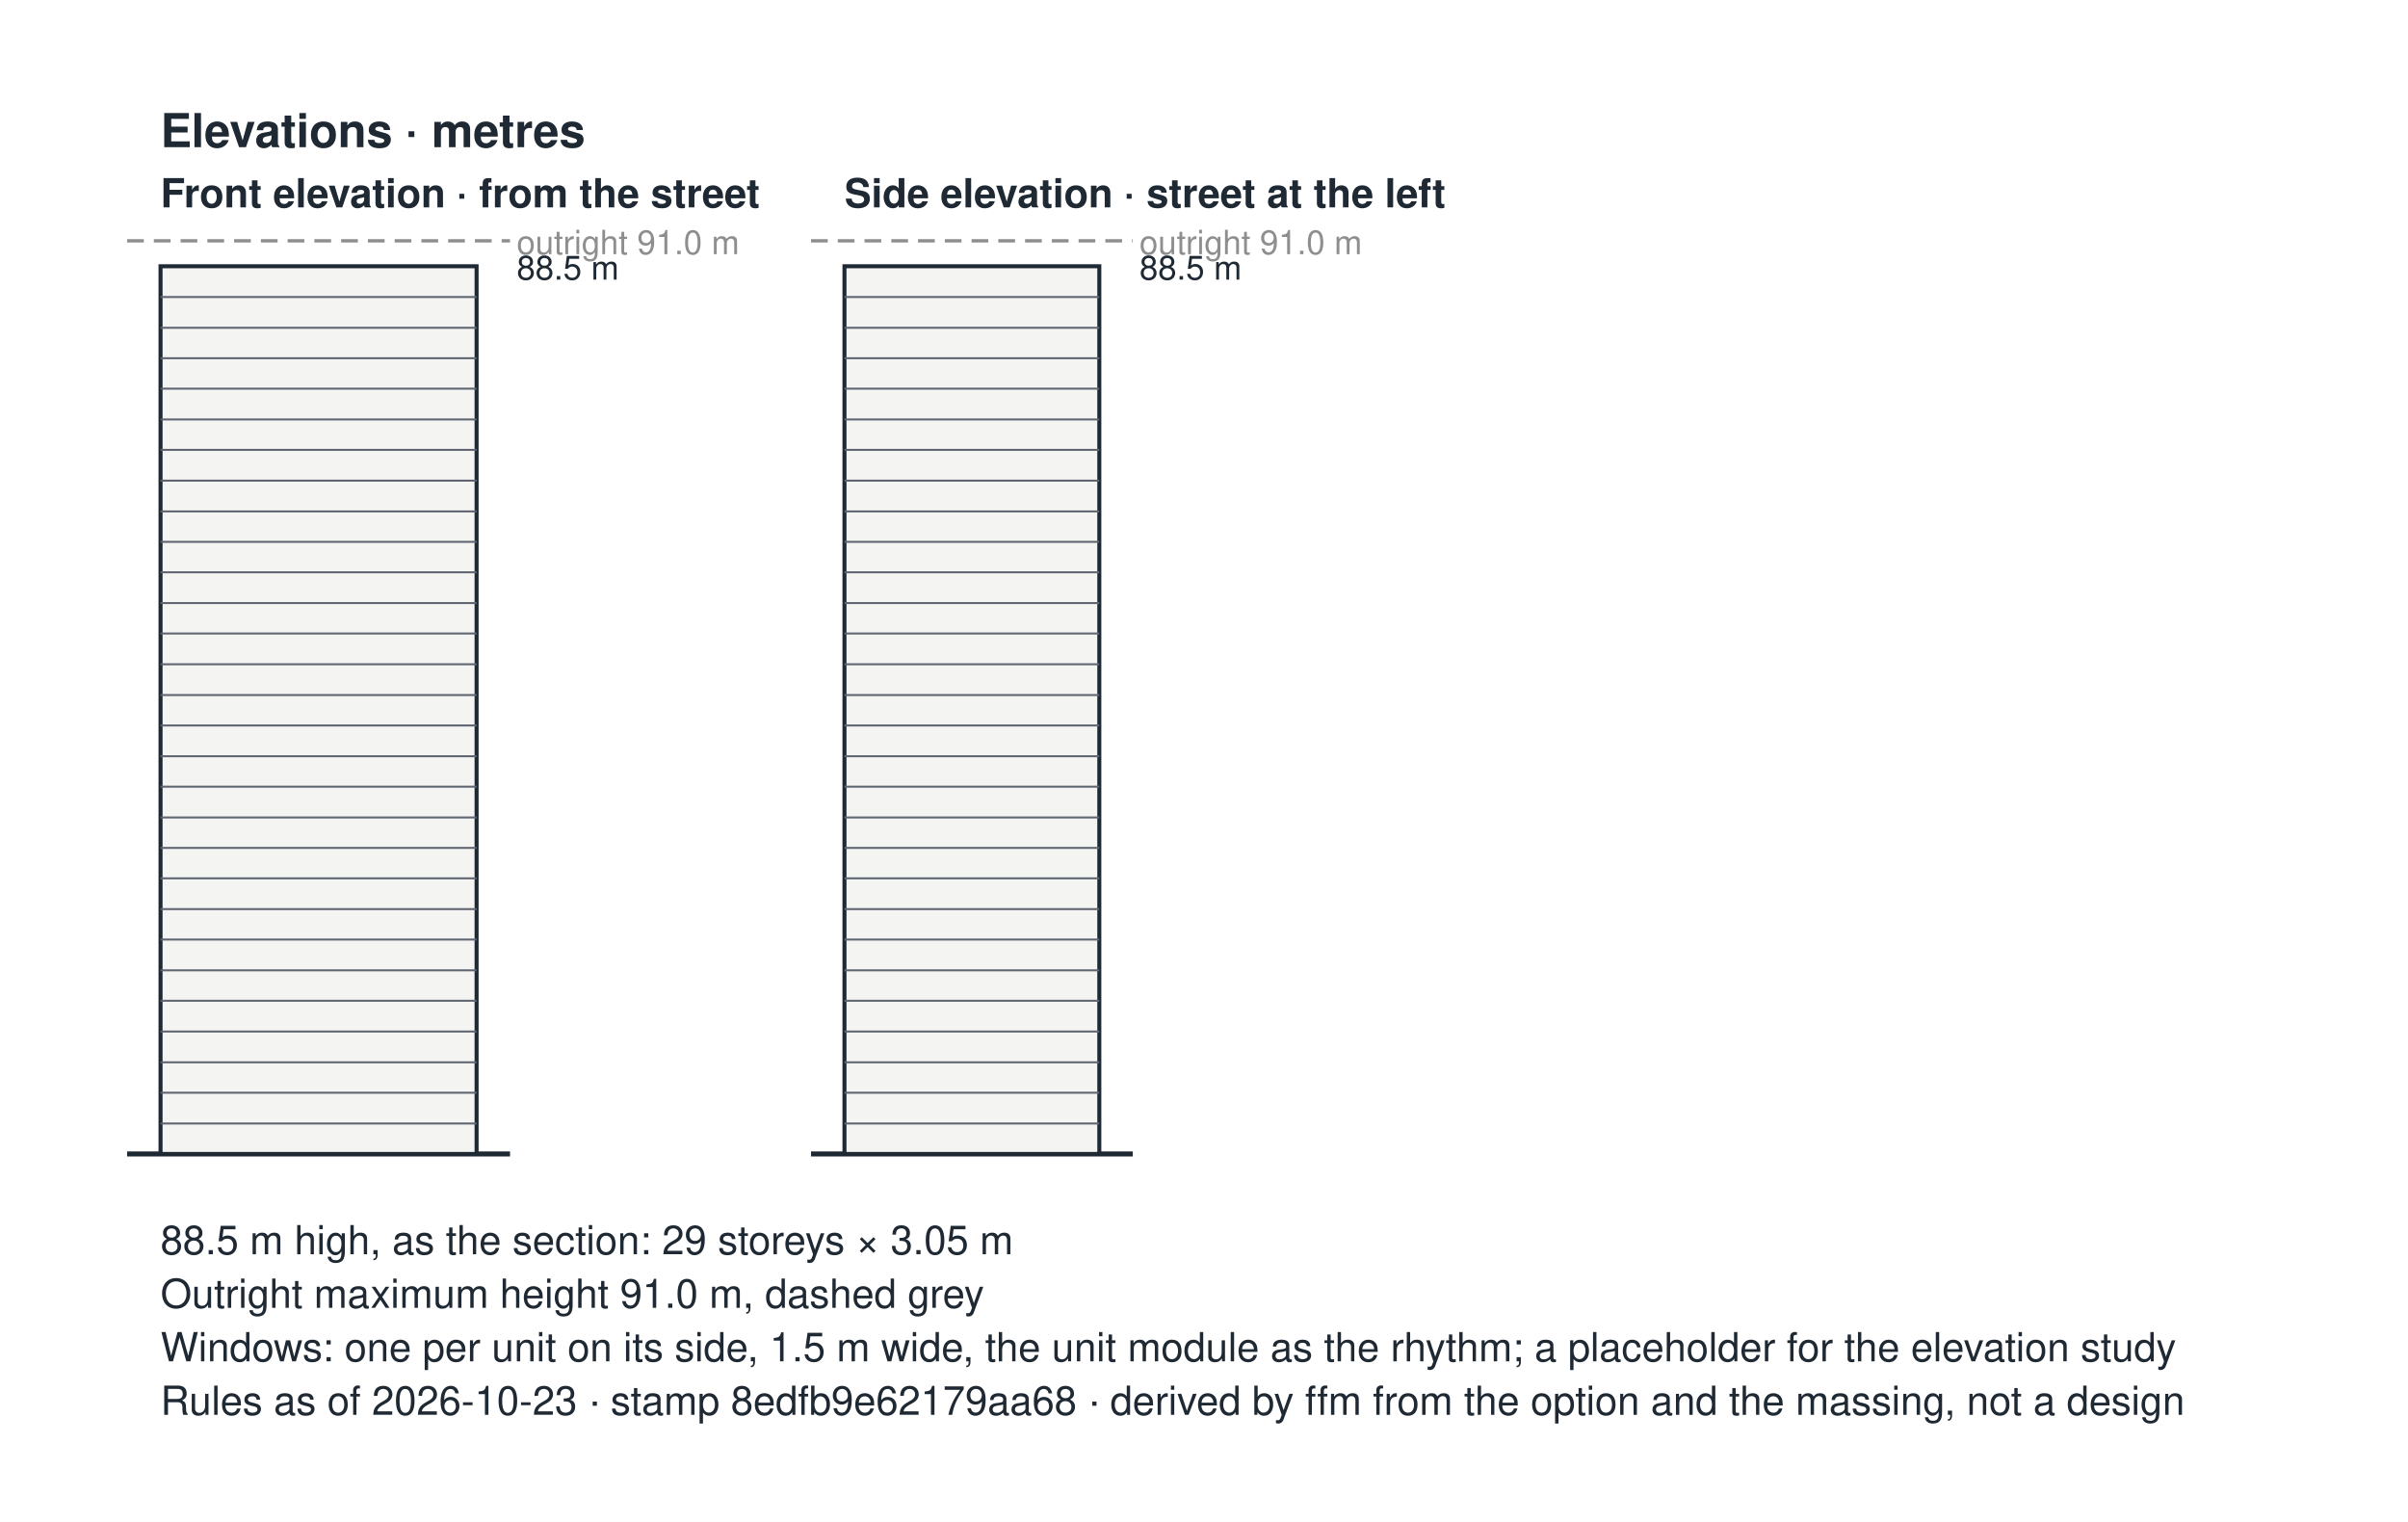
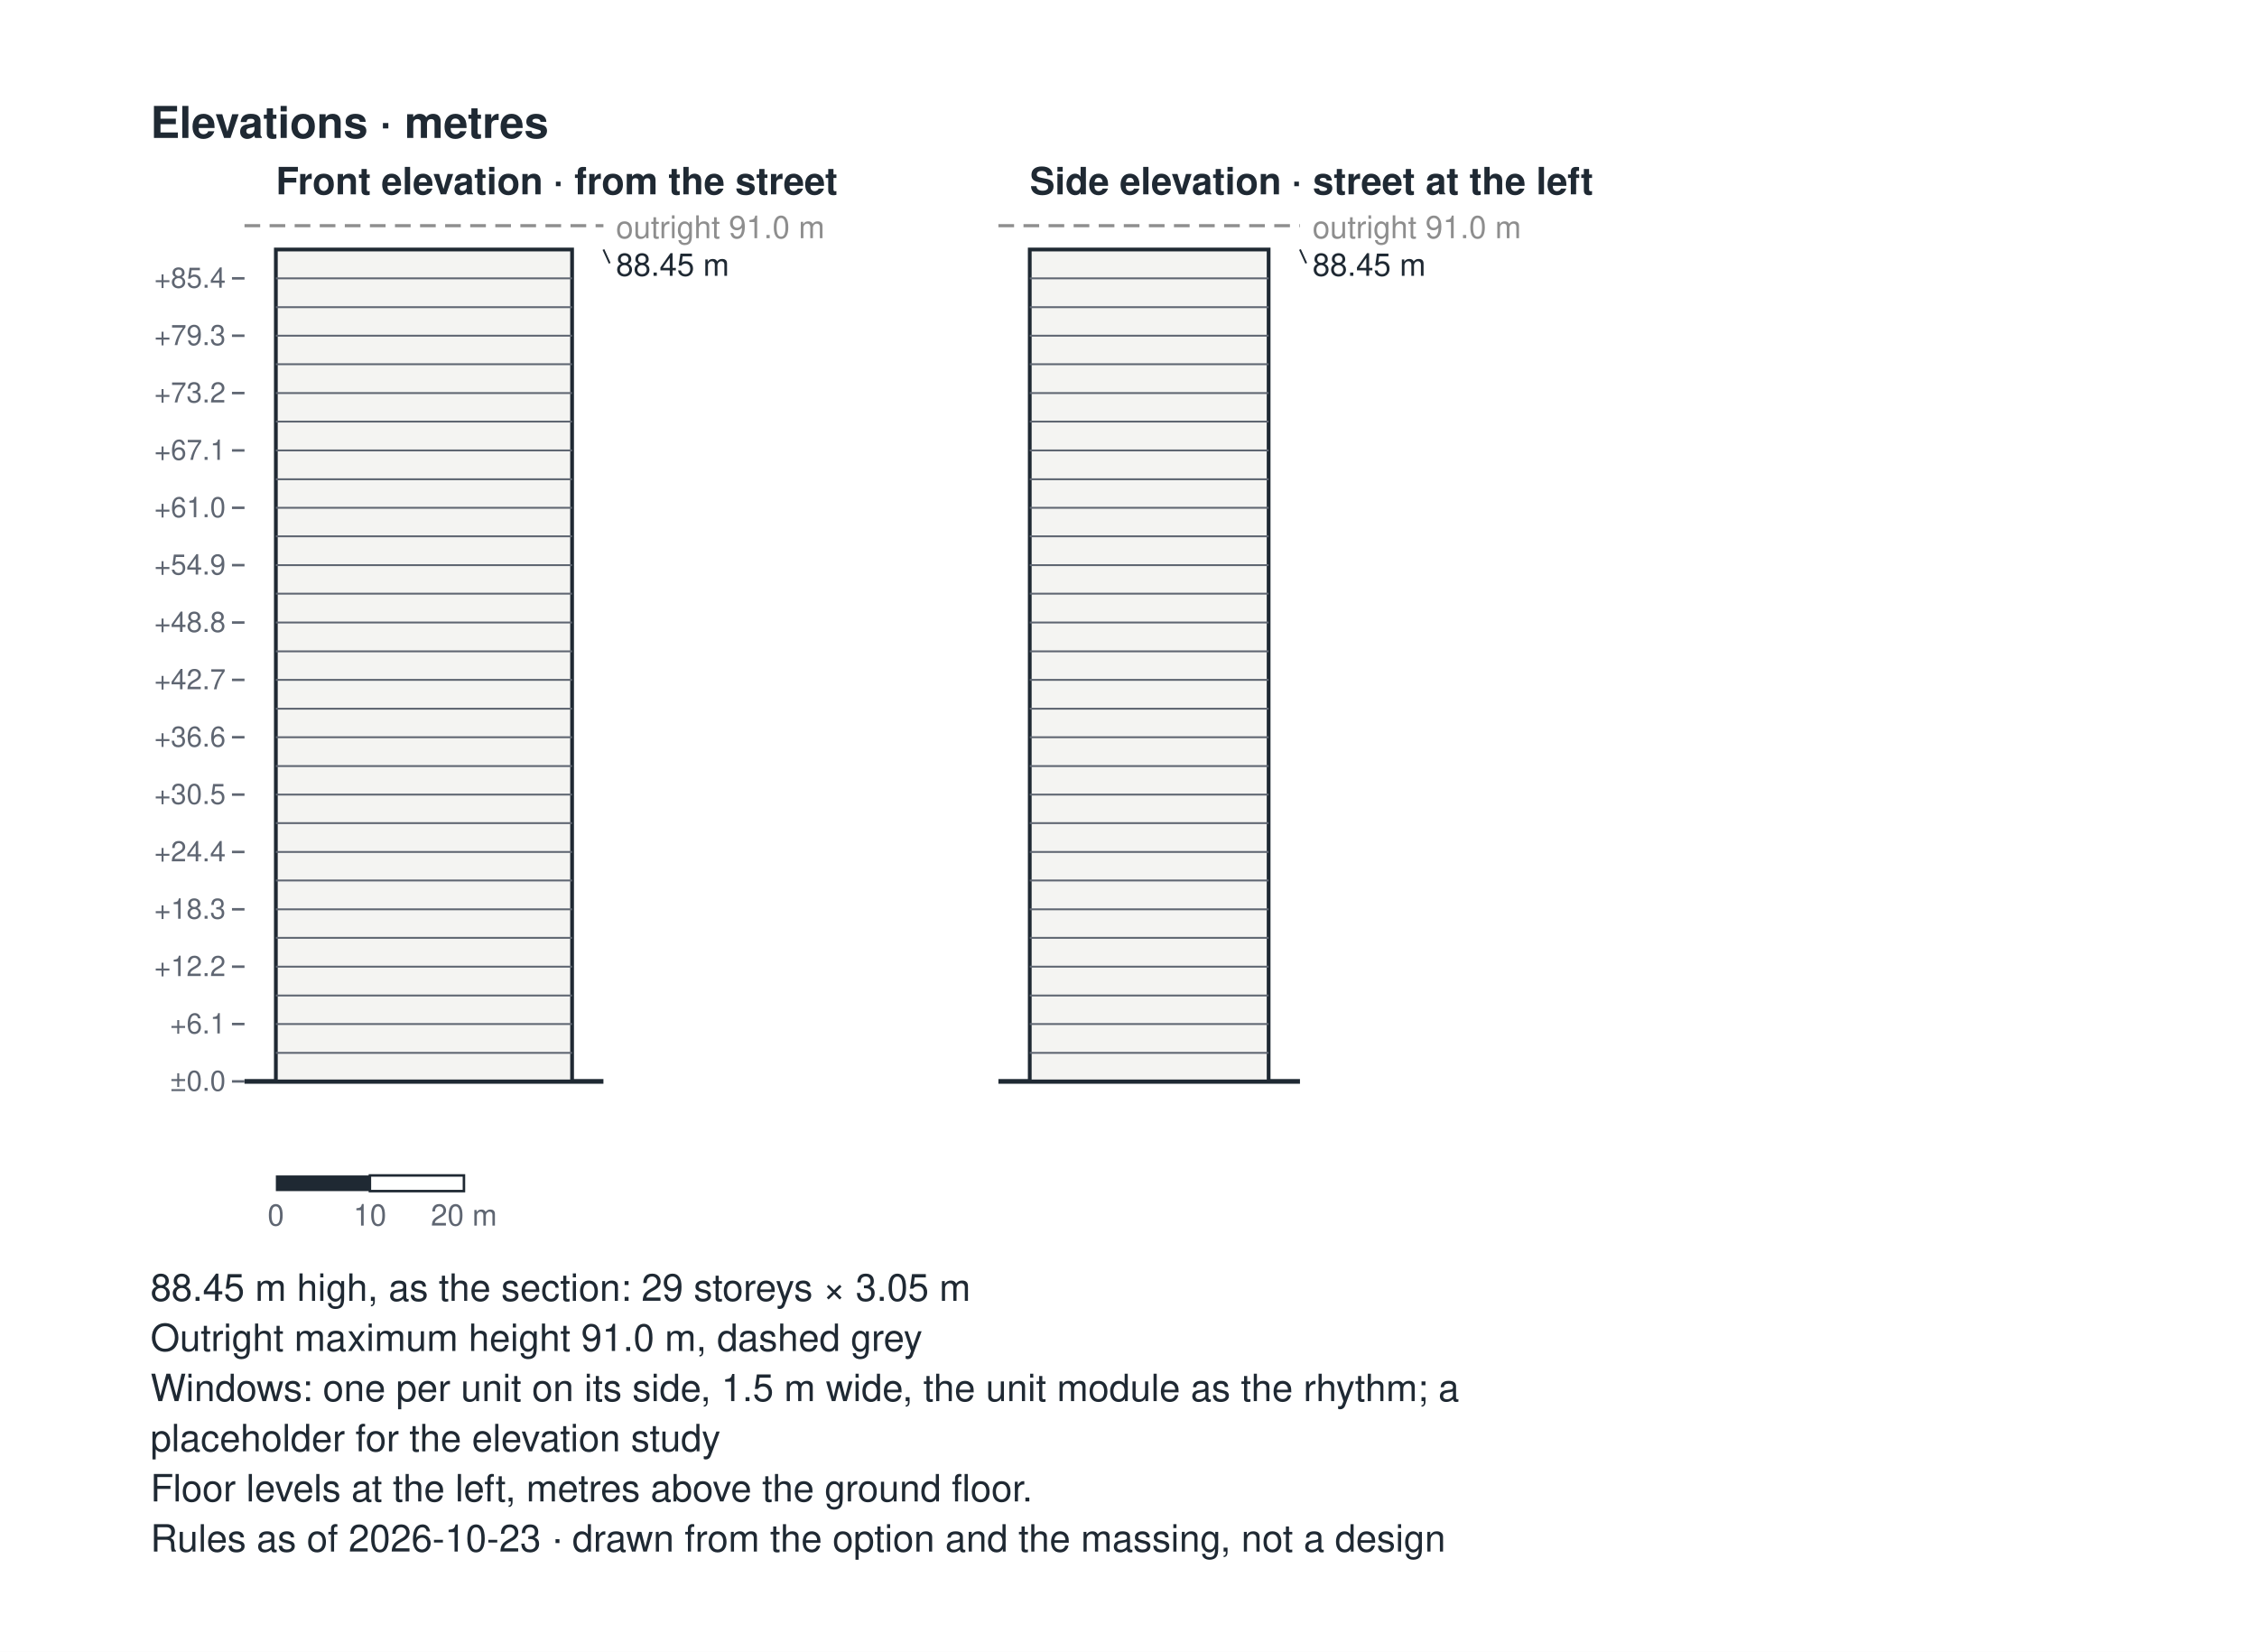
- <svg xmlns="http://www.w3.org/2000/svg" width="720" height="455" viewBox="0 0 720 455" font-family="IBM Plex Sans, Helvetica, Arial, sans-serif" font-size="12" fill="#1f2933" role="img" aria-label="Preliminary elevations">
+ <svg xmlns="http://www.w3.org/2000/svg" width="720" height="527" viewBox="0 0 720 527" font-family="IBM Plex Sans, Helvetica, Arial, sans-serif" font-size="12" fill="#1f2933" role="img" aria-label="Preliminary elevations">
  <rect width="100%" height="100%" fill="#ffffff" />
  <text x="48" y="44" font-size="14" font-weight="600">Elevations · metres</text>
-   <text x="48.0" y="62.0" font-size="12" font-weight="600">Front elevation · from the street</text>
-   <line x1="38.0" y1="345.0" x2="152.5" y2="345.0" stroke="#1f2933" stroke-width="1.5" />
-   <rect x="48.0" y="79.6" width="94.5" height="265.4" fill="#f4f4f2" stroke="#1f2933" stroke-width="1.2" />
-   <line x1="48.0" y1="335.9" x2="142.5" y2="335.9" stroke="#5f6672" stroke-width="0.6" />
-   <line x1="48.0" y1="326.7" x2="142.5" y2="326.7" stroke="#5f6672" stroke-width="0.6" />
-   <line x1="48.0" y1="317.6" x2="142.5" y2="317.6" stroke="#5f6672" stroke-width="0.6" />
-   <line x1="48.0" y1="308.4" x2="142.5" y2="308.4" stroke="#5f6672" stroke-width="0.6" />
-   <line x1="48.0" y1="299.2" x2="142.5" y2="299.2" stroke="#5f6672" stroke-width="0.6" />
-   <line x1="48.0" y1="290.1" x2="142.5" y2="290.1" stroke="#5f6672" stroke-width="0.6" />
-   <line x1="48.0" y1="280.9" x2="142.5" y2="280.9" stroke="#5f6672" stroke-width="0.6" />
-   <line x1="48.0" y1="271.8" x2="142.5" y2="271.8" stroke="#5f6672" stroke-width="0.6" />
-   <line x1="48.0" y1="262.6" x2="142.5" y2="262.6" stroke="#5f6672" stroke-width="0.6" />
-   <line x1="48.0" y1="253.5" x2="142.5" y2="253.5" stroke="#5f6672" stroke-width="0.6" />
-   <line x1="48.0" y1="244.4" x2="142.5" y2="244.4" stroke="#5f6672" stroke-width="0.6" />
-   <line x1="48.0" y1="235.2" x2="142.5" y2="235.2" stroke="#5f6672" stroke-width="0.6" />
-   <line x1="48.0" y1="226.1" x2="142.5" y2="226.1" stroke="#5f6672" stroke-width="0.6" />
-   <line x1="48.0" y1="216.9" x2="142.5" y2="216.9" stroke="#5f6672" stroke-width="0.6" />
-   <line x1="48.0" y1="207.8" x2="142.5" y2="207.8" stroke="#5f6672" stroke-width="0.6" />
-   <line x1="48.0" y1="198.6" x2="142.5" y2="198.6" stroke="#5f6672" stroke-width="0.6" />
-   <line x1="48.0" y1="189.4" x2="142.5" y2="189.4" stroke="#5f6672" stroke-width="0.6" />
-   <line x1="48.0" y1="180.3" x2="142.5" y2="180.3" stroke="#5f6672" stroke-width="0.6" />
-   <line x1="48.0" y1="171.1" x2="142.5" y2="171.1" stroke="#5f6672" stroke-width="0.6" />
-   <line x1="48.0" y1="162.0" x2="142.5" y2="162.0" stroke="#5f6672" stroke-width="0.6" />
-   <line x1="48.0" y1="152.9" x2="142.5" y2="152.9" stroke="#5f6672" stroke-width="0.6" />
-   <line x1="48.0" y1="143.7" x2="142.5" y2="143.7" stroke="#5f6672" stroke-width="0.6" />
-   <line x1="48.0" y1="134.5" x2="142.5" y2="134.5" stroke="#5f6672" stroke-width="0.6" />
-   <line x1="48.0" y1="125.4" x2="142.5" y2="125.4" stroke="#5f6672" stroke-width="0.6" />
-   <line x1="48.0" y1="116.2" x2="142.5" y2="116.2" stroke="#5f6672" stroke-width="0.6" />
-   <line x1="48.0" y1="107.1" x2="142.5" y2="107.1" stroke="#5f6672" stroke-width="0.6" />
-   <line x1="48.0" y1="98.0" x2="142.5" y2="98.0" stroke="#5f6672" stroke-width="0.6" />
-   <line x1="48.0" y1="88.8" x2="142.5" y2="88.8" stroke="#5f6672" stroke-width="0.6" />
-   <line x1="38.0" y1="72.0" x2="152.5" y2="72.0" stroke="#8e8e8e" stroke-width="1" stroke-dasharray="5 3" />
-   <text x="154.5" y="76.0" font-size="10" fill="#8e8e8e">outright 91.0 m</text>
-   <text x="154.5" y="83.6" font-size="10" fill="#1f2933">88.5 m</text>
-   <text x="252.5" y="62.0" font-size="12" font-weight="600">Side elevation · street at the left</text>
-   <line x1="242.5" y1="345.0" x2="338.7" y2="345.0" stroke="#1f2933" stroke-width="1.5" />
-   <rect x="252.5" y="79.6" width="76.2" height="265.4" fill="#f4f4f2" stroke="#1f2933" stroke-width="1.2" />
-   <line x1="252.5" y1="335.9" x2="328.7" y2="335.9" stroke="#5f6672" stroke-width="0.6" />
-   <line x1="252.5" y1="326.7" x2="328.7" y2="326.7" stroke="#5f6672" stroke-width="0.6" />
-   <line x1="252.5" y1="317.6" x2="328.7" y2="317.6" stroke="#5f6672" stroke-width="0.6" />
-   <line x1="252.5" y1="308.4" x2="328.7" y2="308.4" stroke="#5f6672" stroke-width="0.6" />
-   <line x1="252.5" y1="299.2" x2="328.7" y2="299.2" stroke="#5f6672" stroke-width="0.6" />
-   <line x1="252.5" y1="290.1" x2="328.7" y2="290.1" stroke="#5f6672" stroke-width="0.6" />
-   <line x1="252.5" y1="280.9" x2="328.7" y2="280.9" stroke="#5f6672" stroke-width="0.6" />
-   <line x1="252.5" y1="271.8" x2="328.7" y2="271.8" stroke="#5f6672" stroke-width="0.6" />
-   <line x1="252.5" y1="262.6" x2="328.7" y2="262.6" stroke="#5f6672" stroke-width="0.6" />
-   <line x1="252.5" y1="253.5" x2="328.7" y2="253.5" stroke="#5f6672" stroke-width="0.6" />
-   <line x1="252.5" y1="244.4" x2="328.7" y2="244.4" stroke="#5f6672" stroke-width="0.6" />
-   <line x1="252.5" y1="235.2" x2="328.7" y2="235.2" stroke="#5f6672" stroke-width="0.6" />
-   <line x1="252.5" y1="226.1" x2="328.7" y2="226.1" stroke="#5f6672" stroke-width="0.6" />
-   <line x1="252.5" y1="216.9" x2="328.7" y2="216.9" stroke="#5f6672" stroke-width="0.6" />
-   <line x1="252.5" y1="207.8" x2="328.7" y2="207.8" stroke="#5f6672" stroke-width="0.6" />
-   <line x1="252.5" y1="198.6" x2="328.7" y2="198.6" stroke="#5f6672" stroke-width="0.6" />
-   <line x1="252.5" y1="189.4" x2="328.7" y2="189.4" stroke="#5f6672" stroke-width="0.6" />
-   <line x1="252.5" y1="180.3" x2="328.7" y2="180.3" stroke="#5f6672" stroke-width="0.6" />
-   <line x1="252.5" y1="171.1" x2="328.7" y2="171.1" stroke="#5f6672" stroke-width="0.6" />
-   <line x1="252.5" y1="162.0" x2="328.7" y2="162.0" stroke="#5f6672" stroke-width="0.6" />
-   <line x1="252.5" y1="152.9" x2="328.7" y2="152.9" stroke="#5f6672" stroke-width="0.6" />
-   <line x1="252.5" y1="143.7" x2="328.7" y2="143.7" stroke="#5f6672" stroke-width="0.6" />
-   <line x1="252.5" y1="134.5" x2="328.7" y2="134.5" stroke="#5f6672" stroke-width="0.6" />
-   <line x1="252.5" y1="125.4" x2="328.7" y2="125.4" stroke="#5f6672" stroke-width="0.6" />
-   <line x1="252.5" y1="116.2" x2="328.7" y2="116.2" stroke="#5f6672" stroke-width="0.6" />
-   <line x1="252.5" y1="107.1" x2="328.7" y2="107.1" stroke="#5f6672" stroke-width="0.6" />
-   <line x1="252.5" y1="98.0" x2="328.7" y2="98.0" stroke="#5f6672" stroke-width="0.6" />
-   <line x1="252.5" y1="88.8" x2="328.7" y2="88.8" stroke="#5f6672" stroke-width="0.6" />
-   <line x1="242.5" y1="72.0" x2="338.7" y2="72.0" stroke="#8e8e8e" stroke-width="1" stroke-dasharray="5 3" />
-   <text x="340.7" y="76.0" font-size="10" fill="#8e8e8e">outright 91.0 m</text>
-   <text x="340.7" y="83.6" font-size="10" fill="#1f2933">88.5 m</text>
-   <text x="48.0" y="375.0" fill="#1f2933">88.5 m high, as the section: 29 storeys × 3.05 m</text>
-   <text x="48.0" y="391.0" fill="#1f2933">Outright maximum height 91.0 m, dashed grey</text>
-   <text x="48.0" y="407.0" fill="#1f2933">Windows: one per unit on its side, 1.5 m wide, the unit module as the rhythm; a placeholder for the elevation study</text>
-   <text x="48.0" y="423.0" fill="#1f2933">Rules as of 2026-10-23 · stamp 8edfb9e62179aa68 · derived by ffm from the option and the massing, not a design</text>
+   <text x="88.0" y="62.0" font-size="12" font-weight="600">Front elevation · from the street</text>
+   <line x1="78.0" y1="345.0" x2="192.5" y2="345.0" stroke="#1f2933" stroke-width="1.5" />
+   <rect x="88.0" y="79.6" width="94.5" height="265.4" fill="#f4f4f2" stroke="#1f2933" stroke-width="1.2" />
+   <line x1="88.0" y1="335.9" x2="182.5" y2="335.9" stroke="#5f6672" stroke-width="0.6" />
+   <line x1="88.0" y1="326.7" x2="182.5" y2="326.7" stroke="#5f6672" stroke-width="0.6" />
+   <line x1="88.0" y1="317.6" x2="182.5" y2="317.6" stroke="#5f6672" stroke-width="0.6" />
+   <line x1="88.0" y1="308.4" x2="182.5" y2="308.4" stroke="#5f6672" stroke-width="0.6" />
+   <line x1="88.0" y1="299.2" x2="182.5" y2="299.2" stroke="#5f6672" stroke-width="0.6" />
+   <line x1="88.0" y1="290.1" x2="182.5" y2="290.1" stroke="#5f6672" stroke-width="0.6" />
+   <line x1="88.0" y1="280.9" x2="182.5" y2="280.9" stroke="#5f6672" stroke-width="0.6" />
+   <line x1="88.0" y1="271.8" x2="182.5" y2="271.8" stroke="#5f6672" stroke-width="0.6" />
+   <line x1="88.0" y1="262.6" x2="182.5" y2="262.6" stroke="#5f6672" stroke-width="0.6" />
+   <line x1="88.0" y1="253.5" x2="182.5" y2="253.5" stroke="#5f6672" stroke-width="0.6" />
+   <line x1="88.0" y1="244.4" x2="182.5" y2="244.4" stroke="#5f6672" stroke-width="0.6" />
+   <line x1="88.0" y1="235.2" x2="182.5" y2="235.2" stroke="#5f6672" stroke-width="0.6" />
+   <line x1="88.0" y1="226.1" x2="182.5" y2="226.1" stroke="#5f6672" stroke-width="0.6" />
+   <line x1="88.0" y1="216.9" x2="182.5" y2="216.9" stroke="#5f6672" stroke-width="0.6" />
+   <line x1="88.0" y1="207.8" x2="182.5" y2="207.8" stroke="#5f6672" stroke-width="0.6" />
+   <line x1="88.0" y1="198.6" x2="182.5" y2="198.6" stroke="#5f6672" stroke-width="0.6" />
+   <line x1="88.0" y1="189.4" x2="182.5" y2="189.4" stroke="#5f6672" stroke-width="0.6" />
+   <line x1="88.0" y1="180.3" x2="182.5" y2="180.3" stroke="#5f6672" stroke-width="0.6" />
+   <line x1="88.0" y1="171.1" x2="182.5" y2="171.1" stroke="#5f6672" stroke-width="0.6" />
+   <line x1="88.0" y1="162.0" x2="182.5" y2="162.0" stroke="#5f6672" stroke-width="0.6" />
+   <line x1="88.0" y1="152.9" x2="182.5" y2="152.9" stroke="#5f6672" stroke-width="0.6" />
+   <line x1="88.0" y1="143.7" x2="182.5" y2="143.7" stroke="#5f6672" stroke-width="0.6" />
+   <line x1="88.0" y1="134.5" x2="182.5" y2="134.5" stroke="#5f6672" stroke-width="0.6" />
+   <line x1="88.0" y1="125.4" x2="182.5" y2="125.4" stroke="#5f6672" stroke-width="0.6" />
+   <line x1="88.0" y1="116.2" x2="182.5" y2="116.2" stroke="#5f6672" stroke-width="0.6" />
+   <line x1="88.0" y1="107.1" x2="182.5" y2="107.1" stroke="#5f6672" stroke-width="0.6" />
+   <line x1="88.0" y1="98.0" x2="182.5" y2="98.0" stroke="#5f6672" stroke-width="0.6" />
+   <line x1="88.0" y1="88.8" x2="182.5" y2="88.8" stroke="#5f6672" stroke-width="0.6" />
+   <line x1="78.0" y1="72.0" x2="192.5" y2="72.0" stroke="#8e8e8e" stroke-width="1" stroke-dasharray="5 3" />
+   <text x="196.5" y="76.0" font-size="10" fill="#8e8e8e">outright 91.0 m</text>
+   <line x1="192.5" y1="79.6" x2="194.5" y2="84.0" stroke="#1f2933" stroke-width="0.6" />
+   <text x="196.5" y="88.0" font-size="10" fill="#1f2933">88.45 m</text>
+   <text x="328.5" y="62.0" font-size="12" font-weight="600">Side elevation · street at the left</text>
+   <line x1="318.5" y1="345.0" x2="414.7" y2="345.0" stroke="#1f2933" stroke-width="1.5" />
+   <rect x="328.5" y="79.6" width="76.2" height="265.4" fill="#f4f4f2" stroke="#1f2933" stroke-width="1.2" />
+   <line x1="328.5" y1="335.9" x2="404.7" y2="335.9" stroke="#5f6672" stroke-width="0.6" />
+   <line x1="328.5" y1="326.7" x2="404.7" y2="326.7" stroke="#5f6672" stroke-width="0.6" />
+   <line x1="328.5" y1="317.6" x2="404.7" y2="317.6" stroke="#5f6672" stroke-width="0.6" />
+   <line x1="328.5" y1="308.4" x2="404.7" y2="308.4" stroke="#5f6672" stroke-width="0.6" />
+   <line x1="328.5" y1="299.2" x2="404.7" y2="299.2" stroke="#5f6672" stroke-width="0.6" />
+   <line x1="328.5" y1="290.1" x2="404.7" y2="290.1" stroke="#5f6672" stroke-width="0.6" />
+   <line x1="328.5" y1="280.9" x2="404.7" y2="280.9" stroke="#5f6672" stroke-width="0.6" />
+   <line x1="328.5" y1="271.8" x2="404.7" y2="271.8" stroke="#5f6672" stroke-width="0.6" />
+   <line x1="328.5" y1="262.6" x2="404.7" y2="262.6" stroke="#5f6672" stroke-width="0.6" />
+   <line x1="328.5" y1="253.5" x2="404.7" y2="253.5" stroke="#5f6672" stroke-width="0.6" />
+   <line x1="328.5" y1="244.4" x2="404.7" y2="244.4" stroke="#5f6672" stroke-width="0.6" />
+   <line x1="328.5" y1="235.2" x2="404.7" y2="235.2" stroke="#5f6672" stroke-width="0.6" />
+   <line x1="328.5" y1="226.1" x2="404.7" y2="226.1" stroke="#5f6672" stroke-width="0.6" />
+   <line x1="328.5" y1="216.9" x2="404.7" y2="216.9" stroke="#5f6672" stroke-width="0.6" />
+   <line x1="328.5" y1="207.8" x2="404.7" y2="207.8" stroke="#5f6672" stroke-width="0.6" />
+   <line x1="328.5" y1="198.6" x2="404.7" y2="198.6" stroke="#5f6672" stroke-width="0.6" />
+   <line x1="328.5" y1="189.4" x2="404.7" y2="189.4" stroke="#5f6672" stroke-width="0.6" />
+   <line x1="328.5" y1="180.3" x2="404.7" y2="180.3" stroke="#5f6672" stroke-width="0.6" />
+   <line x1="328.5" y1="171.1" x2="404.7" y2="171.1" stroke="#5f6672" stroke-width="0.6" />
+   <line x1="328.5" y1="162.0" x2="404.7" y2="162.0" stroke="#5f6672" stroke-width="0.6" />
+   <line x1="328.5" y1="152.9" x2="404.7" y2="152.9" stroke="#5f6672" stroke-width="0.6" />
+   <line x1="328.5" y1="143.7" x2="404.7" y2="143.7" stroke="#5f6672" stroke-width="0.6" />
+   <line x1="328.5" y1="134.5" x2="404.7" y2="134.5" stroke="#5f6672" stroke-width="0.6" />
+   <line x1="328.5" y1="125.4" x2="404.7" y2="125.4" stroke="#5f6672" stroke-width="0.6" />
+   <line x1="328.5" y1="116.2" x2="404.7" y2="116.2" stroke="#5f6672" stroke-width="0.6" />
+   <line x1="328.5" y1="107.1" x2="404.7" y2="107.1" stroke="#5f6672" stroke-width="0.6" />
+   <line x1="328.5" y1="98.0" x2="404.7" y2="98.0" stroke="#5f6672" stroke-width="0.6" />
+   <line x1="328.5" y1="88.8" x2="404.7" y2="88.8" stroke="#5f6672" stroke-width="0.6" />
+   <line x1="318.5" y1="72.0" x2="414.7" y2="72.0" stroke="#8e8e8e" stroke-width="1" stroke-dasharray="5 3" />
+   <text x="418.7" y="76.0" font-size="10" fill="#8e8e8e">outright 91.0 m</text>
+   <line x1="414.7" y1="79.6" x2="416.7" y2="84.0" stroke="#1f2933" stroke-width="0.6" />
+   <text x="418.7" y="88.0" font-size="10" fill="#1f2933">88.45 m</text>
+   <line x1="74.0" y1="345.0" x2="78.0" y2="345.0" stroke="#5f6672" stroke-width="0.8" />
+   <text x="72.0" y="348.0" font-size="9" text-anchor="end" fill="#5f6672">±0.0</text>
+   <line x1="74.0" y1="326.7" x2="78.0" y2="326.7" stroke="#5f6672" stroke-width="0.8" />
+   <text x="72.0" y="329.7" font-size="9" text-anchor="end" fill="#5f6672">+6.1</text>
+   <line x1="74.0" y1="308.4" x2="78.0" y2="308.4" stroke="#5f6672" stroke-width="0.8" />
+   <text x="72.0" y="311.4" font-size="9" text-anchor="end" fill="#5f6672">+12.2</text>
+   <line x1="74.0" y1="290.1" x2="78.0" y2="290.1" stroke="#5f6672" stroke-width="0.8" />
+   <text x="72.0" y="293.1" font-size="9" text-anchor="end" fill="#5f6672">+18.3</text>
+   <line x1="74.0" y1="271.8" x2="78.0" y2="271.8" stroke="#5f6672" stroke-width="0.8" />
+   <text x="72.0" y="274.8" font-size="9" text-anchor="end" fill="#5f6672">+24.4</text>
+   <line x1="74.0" y1="253.5" x2="78.0" y2="253.5" stroke="#5f6672" stroke-width="0.8" />
+   <text x="72.0" y="256.5" font-size="9" text-anchor="end" fill="#5f6672">+30.5</text>
+   <line x1="74.0" y1="235.2" x2="78.0" y2="235.2" stroke="#5f6672" stroke-width="0.8" />
+   <text x="72.0" y="238.2" font-size="9" text-anchor="end" fill="#5f6672">+36.6</text>
+   <line x1="74.0" y1="216.9" x2="78.0" y2="216.9" stroke="#5f6672" stroke-width="0.8" />
+   <text x="72.0" y="219.9" font-size="9" text-anchor="end" fill="#5f6672">+42.7</text>
+   <line x1="74.0" y1="198.6" x2="78.0" y2="198.6" stroke="#5f6672" stroke-width="0.8" />
+   <text x="72.0" y="201.6" font-size="9" text-anchor="end" fill="#5f6672">+48.8</text>
+   <line x1="74.0" y1="180.3" x2="78.0" y2="180.3" stroke="#5f6672" stroke-width="0.8" />
+   <text x="72.0" y="183.3" font-size="9" text-anchor="end" fill="#5f6672">+54.9</text>
+   <line x1="74.0" y1="162.0" x2="78.0" y2="162.0" stroke="#5f6672" stroke-width="0.8" />
+   <text x="72.0" y="165.0" font-size="9" text-anchor="end" fill="#5f6672">+61.0</text>
+   <line x1="74.0" y1="143.7" x2="78.0" y2="143.7" stroke="#5f6672" stroke-width="0.8" />
+   <text x="72.0" y="146.7" font-size="9" text-anchor="end" fill="#5f6672">+67.1</text>
+   <line x1="74.0" y1="125.4" x2="78.0" y2="125.4" stroke="#5f6672" stroke-width="0.8" />
+   <text x="72.0" y="128.4" font-size="9" text-anchor="end" fill="#5f6672">+73.2</text>
+   <line x1="74.0" y1="107.1" x2="78.0" y2="107.1" stroke="#5f6672" stroke-width="0.8" />
+   <text x="72.0" y="110.1" font-size="9" text-anchor="end" fill="#5f6672">+79.3</text>
+   <line x1="74.0" y1="88.8" x2="78.0" y2="88.8" stroke="#5f6672" stroke-width="0.8" />
+   <text x="72.0" y="91.8" font-size="9" text-anchor="end" fill="#5f6672">+85.4</text>
+   <rect x="88.0" y="375.0" width="30.0" height="5" fill="#1f2933" />
+   <rect x="118.0" y="375.0" width="30.0" height="5" fill="#ffffff" stroke="#1f2933" stroke-width="0.8" />
+   <text x="88.0" y="391.0" font-size="9.5" text-anchor="middle" fill="#5f6672">0</text>
+   <text x="118.0" y="391.0" font-size="9.5" text-anchor="middle" fill="#5f6672">10</text>
+   <text x="148.0" y="391.0" font-size="9.5" text-anchor="middle" fill="#5f6672">20 m</text>
+   <text x="48.0" y="415.0" font-size="12" fill="#1f2933">88.45 m high, as the section: 29 storeys × 3.05 m</text>
+   <text x="48.0" y="431.0" font-size="12" fill="#1f2933">Outright maximum height 91.0 m, dashed grey</text>
+   <text x="48.0" y="447.0" font-size="12" fill="#1f2933">Windows: one per unit on its side, 1.5 m wide, the unit module as the rhythm; a</text>
+   <text x="48.0" y="463.0" font-size="12" fill="#1f2933">placeholder for the elevation study</text>
+   <text x="48.0" y="479.0" font-size="12" fill="#1f2933">Floor levels at the left, metres above the ground floor.</text>
+   <text x="48.0" y="495.0" font-size="12" fill="#1f2933">Rules as of 2026-10-23 · drawn from the option and the massing, not a design</text>
</svg>
